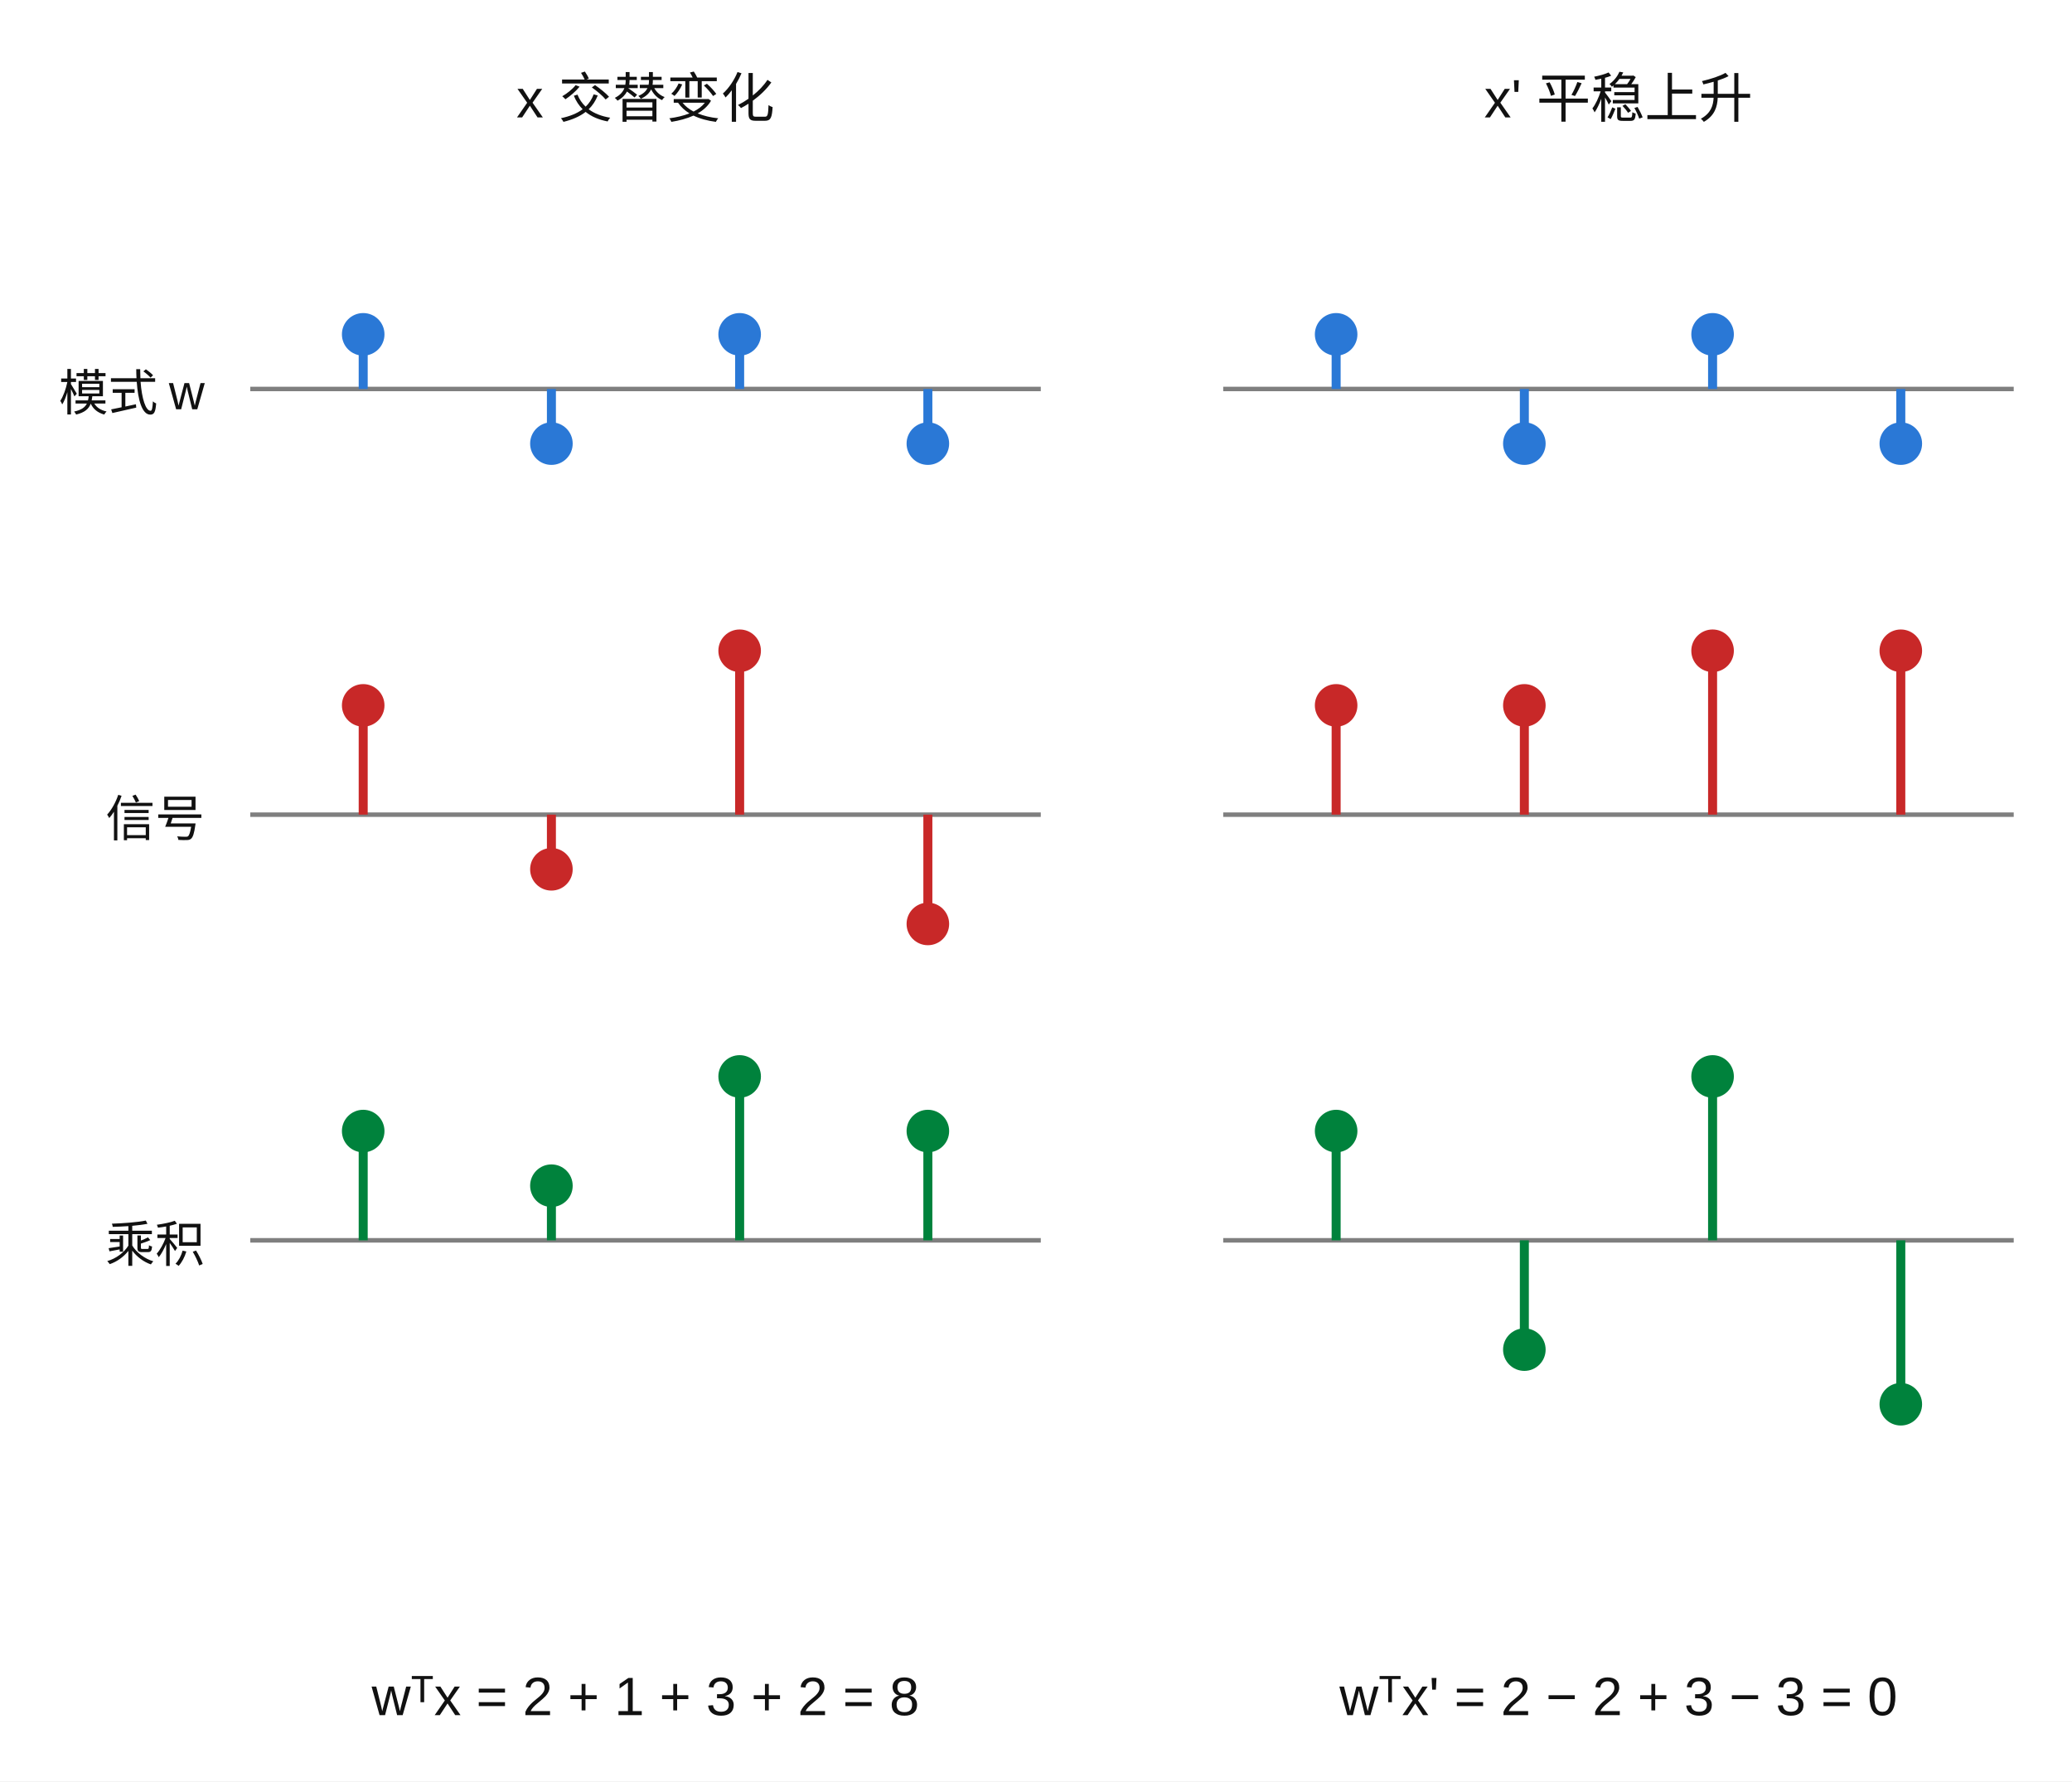
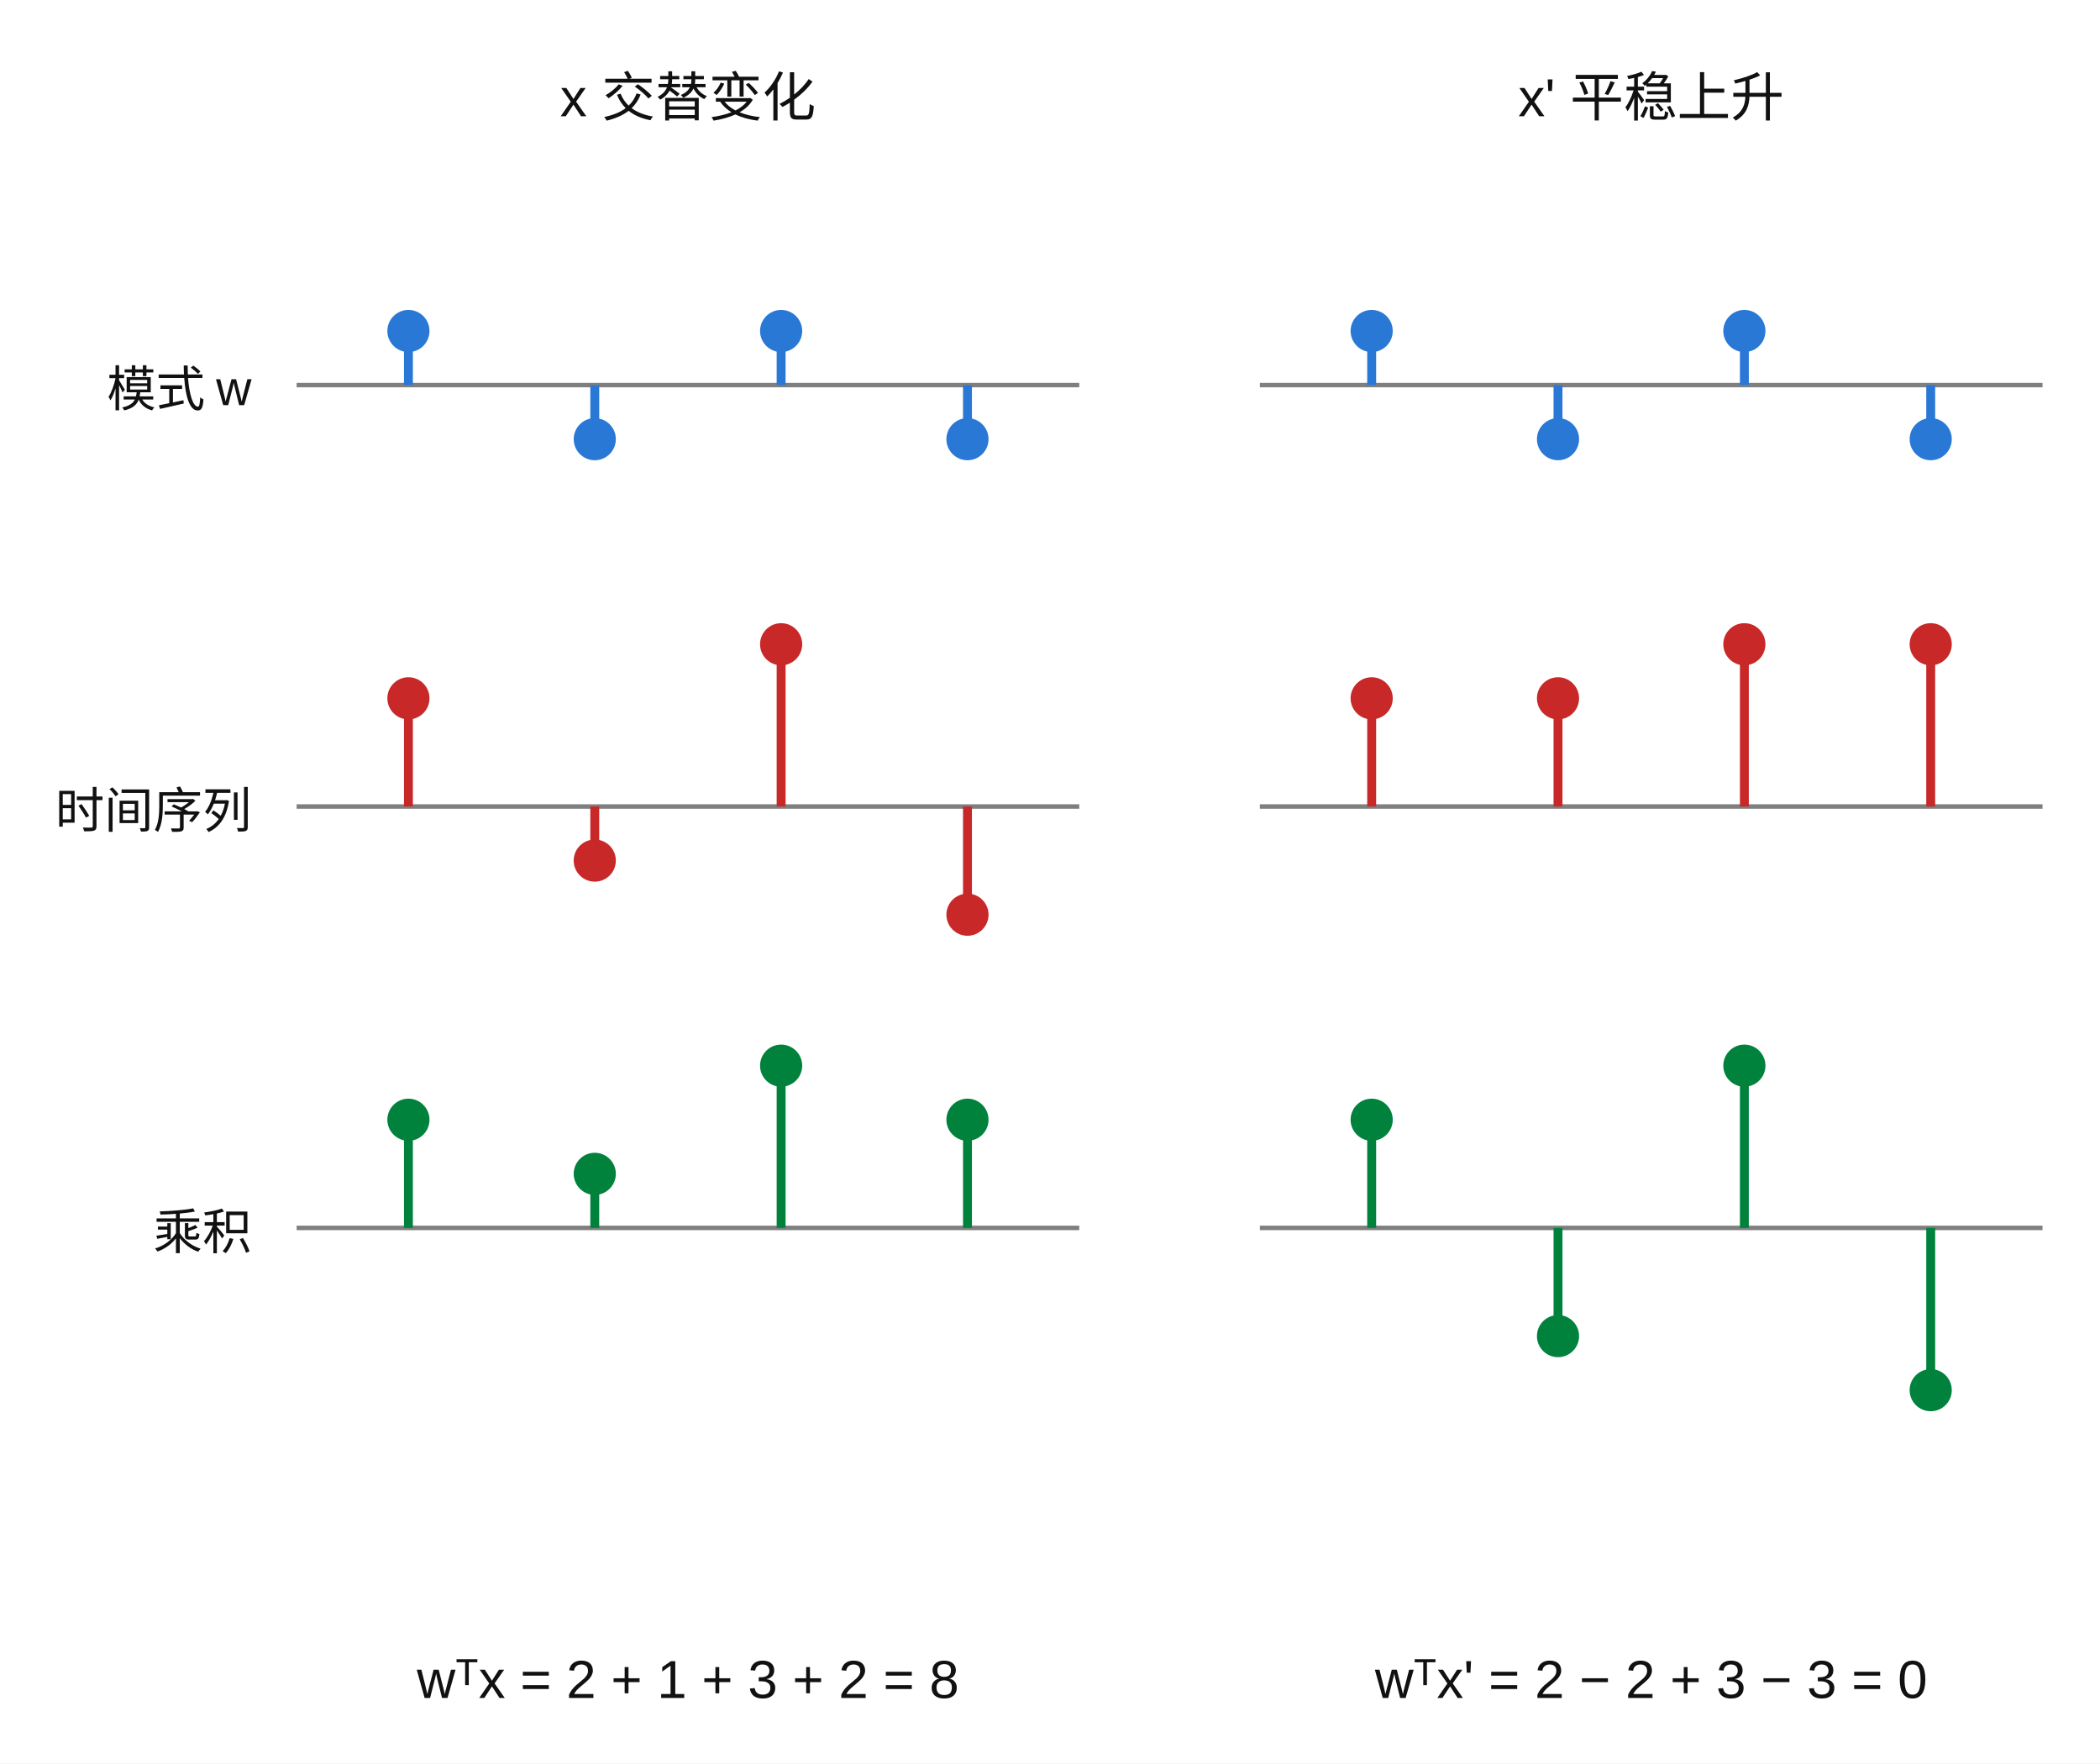
- <svg xmlns="http://www.w3.org/2000/svg" width="506" height="435" viewBox="592.375 131.046 920 790.909">
-   <rect x="592.375" y="131.046" width="920" height="790.909" fill="#ffffff" />
+ <svg xmlns="http://www.w3.org/2000/svg" width="518" height="435" viewBox="570.466 131.046 941.818 790.909">
+   <rect x="570.466" y="131.046" width="941.818" height="790.909" fill="#ffffff" />
  <path d="M703.5 303.75C820.5 303.75 937.5 303.75 1054.5 303.75" fill="none" stroke="#7f7f7f" stroke-width="2" stroke-linejoin="round" stroke-linecap="butt" />
  <path d="M753.64 303.75C753.64 295.66 753.64 287.58 753.64 279.49" fill="none" stroke="#2a78d6" stroke-width="4" stroke-linejoin="round" stroke-linecap="butt" />
  <path d="M763.09 279.49C763.09 274.27 758.86 270.04 753.64 270.04C748.42 270.04 744.19 274.27 744.19 279.49C744.19 284.71 748.42 288.94 753.64 288.94C758.86 288.94 763.09 284.71 763.09 279.49" fill="#2a78d6" />
  <path d="M837.21 303.75C837.21 311.84 837.21 319.92 837.21 328.01" fill="none" stroke="#2a78d6" stroke-width="4" stroke-linejoin="round" stroke-linecap="butt" />
  <path d="M846.66 328.01C846.66 322.79 842.43 318.56 837.21 318.56C832 318.56 827.76 322.79 827.76 328.01C827.76 333.23 832 337.46 837.21 337.46C842.43 337.46 846.66 333.23 846.66 328.01" fill="#2a78d6" />
  <path d="M920.79 303.75C920.79 295.66 920.79 287.58 920.79 279.49" fill="none" stroke="#2a78d6" stroke-width="4" stroke-linejoin="round" stroke-linecap="butt" />
  <path d="M930.24 279.49C930.24 274.27 926 270.04 920.79 270.04C915.57 270.04 911.34 274.27 911.34 279.49C911.34 284.71 915.57 288.94 920.79 288.94C926 288.94 930.24 284.71 930.24 279.49" fill="#2a78d6" />
  <path d="M1004.36 303.75C1004.36 311.84 1004.36 319.92 1004.36 328.01" fill="none" stroke="#2a78d6" stroke-width="4" stroke-linejoin="round" stroke-linecap="butt" />
  <path d="M1013.81 328.01C1013.81 322.79 1009.58 318.56 1004.36 318.56C999.14 318.56 994.91 322.79 994.91 328.01C994.91 333.23 999.14 337.46 1004.36 337.46C1009.58 337.46 1013.81 333.23 1013.81 328.01" fill="#2a78d6" />
  <path d="M703.5 492.75C820.5 492.75 937.5 492.75 1054.5 492.75" fill="none" stroke="#7f7f7f" stroke-width="2" stroke-linejoin="round" stroke-linecap="butt" />
  <path d="M753.64 492.75C753.64 476.58 753.64 460.41 753.64 444.23" fill="none" stroke="#c82828" stroke-width="4" stroke-linejoin="round" stroke-linecap="butt" />
  <path d="M763.09 444.23C763.09 439.02 758.86 434.78 753.64 434.78C748.42 434.78 744.19 439.02 744.19 444.23C744.19 449.45 748.42 453.68 753.64 453.68C758.86 453.68 763.09 449.45 763.09 444.23" fill="#c82828" />
  <path d="M837.21 492.75C837.21 500.84 837.21 508.92 837.21 517.01" fill="none" stroke="#c82828" stroke-width="4" stroke-linejoin="round" stroke-linecap="butt" />
  <path d="M846.66 517.01C846.66 511.79 842.43 507.56 837.21 507.56C832 507.56 827.76 511.79 827.76 517.01C827.76 522.23 832 526.46 837.21 526.46C842.43 526.46 846.66 522.23 846.66 517.01" fill="#c82828" />
  <path d="M920.79 492.75C920.79 468.49 920.79 444.23 920.79 419.98" fill="none" stroke="#c82828" stroke-width="4" stroke-linejoin="round" stroke-linecap="butt" />
  <path d="M930.24 419.98C930.24 414.76 926 410.53 920.79 410.53C915.57 410.53 911.34 414.76 911.34 419.98C911.34 425.2 915.57 429.43 920.79 429.43C926 429.43 930.24 425.2 930.24 419.98" fill="#c82828" />
  <path d="M1004.36 492.75C1004.36 508.92 1004.36 525.09 1004.36 541.27" fill="none" stroke="#c82828" stroke-width="4" stroke-linejoin="round" stroke-linecap="butt" />
  <path d="M1013.81 541.27C1013.81 536.05 1009.58 531.82 1004.36 531.82C999.14 531.82 994.91 536.05 994.91 541.27C994.91 546.48 999.14 550.72 1004.36 550.72C1009.58 550.72 1013.81 546.48 1013.81 541.27" fill="#c82828" />
  <path d="M703.5 681.75C820.5 681.75 937.5 681.75 1054.5 681.75" fill="none" stroke="#7f7f7f" stroke-width="2" stroke-linejoin="round" stroke-linecap="butt" />
  <path d="M753.64 681.75C753.64 665.58 753.64 649.41 753.64 633.23" fill="none" stroke="#00823c" stroke-width="4" stroke-linejoin="round" stroke-linecap="butt" />
  <path d="M763.09 633.23C763.09 628.02 758.86 623.78 753.64 623.78C748.42 623.78 744.19 628.02 744.19 633.23C744.19 638.45 748.42 642.68 753.64 642.68C758.86 642.68 763.09 638.45 763.09 633.23" fill="#00823c" />
  <path d="M837.21 681.75C837.21 673.66 837.21 665.58 837.21 657.49" fill="none" stroke="#00823c" stroke-width="4" stroke-linejoin="round" stroke-linecap="butt" />
  <path d="M846.66 657.49C846.66 652.27 842.43 648.04 837.21 648.04C832 648.04 827.76 652.27 827.76 657.49C827.76 662.71 832 666.94 837.21 666.94C842.43 666.94 846.66 662.71 846.66 657.49" fill="#00823c" />
  <path d="M920.79 681.75C920.79 657.49 920.79 633.23 920.79 608.98" fill="none" stroke="#00823c" stroke-width="4" stroke-linejoin="round" stroke-linecap="butt" />
  <path d="M930.24 608.98C930.24 603.76 926 599.53 920.79 599.53C915.57 599.53 911.34 603.76 911.34 608.98C911.34 614.2 915.57 618.43 920.79 618.43C926 618.43 930.24 614.2 930.24 608.98" fill="#00823c" />
  <path d="M1004.36 681.75C1004.36 665.58 1004.36 649.41 1004.36 633.23" fill="none" stroke="#00823c" stroke-width="4" stroke-linejoin="round" stroke-linecap="butt" />
  <path d="M1013.81 633.23C1013.81 628.02 1009.58 623.78 1004.36 623.78C999.14 623.78 994.91 628.02 994.91 633.23C994.91 638.45 999.14 642.68 1004.36 642.68C1009.58 642.68 1013.81 638.45 1013.81 633.23" fill="#00823c" />
  <text x="879" y="884.25" font-size="24" font-family="Arial, Helvetica, 'Liberation Sans', 'Nimbus Sans', 'Noto Sans CJK SC', 'Microsoft YaHei', 'PingFang SC', sans-serif" fill="#111111" text-anchor="middle" dominant-baseline="central">wᵀx = 2 + 1 + 3 + 2 = 8</text>
  <path d="M1135.5 303.75C1252.5 303.75 1369.5 303.75 1486.5 303.75" fill="none" stroke="#7f7f7f" stroke-width="2" stroke-linejoin="round" stroke-linecap="butt" />
  <path d="M1185.64 303.75C1185.64 295.66 1185.64 287.58 1185.64 279.49" fill="none" stroke="#2a78d6" stroke-width="4" stroke-linejoin="round" stroke-linecap="butt" />
  <path d="M1195.09 279.49C1195.09 274.27 1190.86 270.04 1185.64 270.04C1180.42 270.04 1176.19 274.27 1176.19 279.49C1176.19 284.71 1180.42 288.94 1185.64 288.94C1190.86 288.94 1195.09 284.71 1195.09 279.49" fill="#2a78d6" />
  <path d="M1269.21 303.75C1269.21 311.84 1269.21 319.92 1269.21 328.01" fill="none" stroke="#2a78d6" stroke-width="4" stroke-linejoin="round" stroke-linecap="butt" />
  <path d="M1278.66 328.01C1278.66 322.79 1274.43 318.56 1269.21 318.56C1264 318.56 1259.76 322.79 1259.76 328.01C1259.76 333.23 1264 337.46 1269.21 337.46C1274.43 337.46 1278.66 333.23 1278.66 328.01" fill="#2a78d6" />
  <path d="M1352.79 303.75C1352.79 295.66 1352.79 287.58 1352.79 279.49" fill="none" stroke="#2a78d6" stroke-width="4" stroke-linejoin="round" stroke-linecap="butt" />
  <path d="M1362.24 279.49C1362.24 274.27 1358 270.04 1352.79 270.04C1347.57 270.04 1343.34 274.27 1343.34 279.49C1343.34 284.71 1347.57 288.94 1352.79 288.94C1358 288.94 1362.24 284.71 1362.24 279.49" fill="#2a78d6" />
  <path d="M1436.36 303.75C1436.36 311.84 1436.36 319.92 1436.36 328.01" fill="none" stroke="#2a78d6" stroke-width="4" stroke-linejoin="round" stroke-linecap="butt" />
  <path d="M1445.81 328.01C1445.81 322.79 1441.58 318.56 1436.36 318.56C1431.14 318.56 1426.91 322.79 1426.91 328.01C1426.91 333.23 1431.14 337.46 1436.36 337.46C1441.58 337.46 1445.81 333.23 1445.81 328.01" fill="#2a78d6" />
  <path d="M1135.5 492.75C1252.5 492.75 1369.5 492.75 1486.5 492.75" fill="none" stroke="#7f7f7f" stroke-width="2" stroke-linejoin="round" stroke-linecap="butt" />
  <path d="M1185.64 492.75C1185.64 476.58 1185.64 460.41 1185.64 444.23" fill="none" stroke="#c82828" stroke-width="4" stroke-linejoin="round" stroke-linecap="butt" />
  <path d="M1195.09 444.23C1195.09 439.02 1190.86 434.78 1185.64 434.78C1180.42 434.78 1176.19 439.02 1176.19 444.23C1176.19 449.45 1180.42 453.68 1185.64 453.68C1190.86 453.68 1195.09 449.45 1195.09 444.23" fill="#c82828" />
  <path d="M1269.21 492.75C1269.21 476.58 1269.21 460.41 1269.21 444.23" fill="none" stroke="#c82828" stroke-width="4" stroke-linejoin="round" stroke-linecap="butt" />
  <path d="M1278.66 444.23C1278.66 439.02 1274.43 434.78 1269.21 434.78C1264 434.78 1259.76 439.02 1259.76 444.23C1259.76 449.45 1264 453.68 1269.21 453.68C1274.43 453.68 1278.66 449.45 1278.66 444.23" fill="#c82828" />
  <path d="M1352.79 492.75C1352.79 468.49 1352.79 444.23 1352.79 419.98" fill="none" stroke="#c82828" stroke-width="4" stroke-linejoin="round" stroke-linecap="butt" />
  <path d="M1362.24 419.98C1362.24 414.76 1358 410.53 1352.79 410.53C1347.57 410.53 1343.34 414.76 1343.34 419.98C1343.34 425.2 1347.57 429.43 1352.79 429.43C1358 429.43 1362.24 425.2 1362.24 419.98" fill="#c82828" />
  <path d="M1436.36 492.75C1436.36 468.49 1436.36 444.23 1436.36 419.98" fill="none" stroke="#c82828" stroke-width="4" stroke-linejoin="round" stroke-linecap="butt" />
  <path d="M1445.81 419.98C1445.81 414.76 1441.58 410.53 1436.36 410.53C1431.14 410.53 1426.91 414.76 1426.91 419.98C1426.91 425.2 1431.14 429.43 1436.36 429.43C1441.58 429.43 1445.81 425.2 1445.81 419.98" fill="#c82828" />
  <path d="M1135.5 681.75C1252.5 681.75 1369.5 681.75 1486.5 681.75" fill="none" stroke="#7f7f7f" stroke-width="2" stroke-linejoin="round" stroke-linecap="butt" />
  <path d="M1185.64 681.75C1185.64 665.58 1185.64 649.41 1185.64 633.23" fill="none" stroke="#00823c" stroke-width="4" stroke-linejoin="round" stroke-linecap="butt" />
  <path d="M1195.09 633.23C1195.09 628.02 1190.86 623.78 1185.64 623.78C1180.42 623.78 1176.19 628.02 1176.19 633.23C1176.19 638.45 1180.42 642.68 1185.64 642.68C1190.86 642.68 1195.09 638.45 1195.09 633.23" fill="#00823c" />
  <path d="M1269.21 681.75C1269.21 697.92 1269.21 714.09 1269.21 730.27" fill="none" stroke="#00823c" stroke-width="4" stroke-linejoin="round" stroke-linecap="butt" />
  <path d="M1278.66 730.27C1278.66 725.05 1274.43 720.82 1269.21 720.82C1264 720.82 1259.76 725.05 1259.76 730.27C1259.76 735.48 1264 739.72 1269.21 739.72C1274.43 739.72 1278.66 735.48 1278.66 730.27" fill="#00823c" />
  <path d="M1352.79 681.75C1352.79 657.49 1352.79 633.23 1352.79 608.98" fill="none" stroke="#00823c" stroke-width="4" stroke-linejoin="round" stroke-linecap="butt" />
  <path d="M1362.24 608.98C1362.24 603.76 1358 599.53 1352.79 599.53C1347.57 599.53 1343.34 603.76 1343.34 608.98C1343.34 614.2 1347.57 618.43 1352.79 618.43C1358 618.43 1362.24 614.2 1362.24 608.98" fill="#00823c" />
  <path d="M1436.36 681.75C1436.36 706.01 1436.36 730.27 1436.36 754.52" fill="none" stroke="#00823c" stroke-width="4" stroke-linejoin="round" stroke-linecap="butt" />
  <path d="M1445.81 754.52C1445.81 749.3 1441.58 745.07 1436.36 745.07C1431.14 745.07 1426.91 749.3 1426.91 754.52C1426.91 759.74 1431.14 763.97 1436.36 763.97C1441.58 763.97 1445.81 759.74 1445.81 754.52" fill="#00823c" />
  <text x="1311" y="884.25" font-size="24" font-family="Arial, Helvetica, 'Liberation Sans', 'Nimbus Sans', 'Noto Sans CJK SC', 'Microsoft YaHei', 'PingFang SC', sans-serif" fill="#111111" text-anchor="middle" dominant-baseline="central">wᵀx' = 2 − 2 + 3 − 3 = 0</text>
  <text x="879" y="168.75" font-size="24" font-family="Arial, Helvetica, 'Liberation Sans', 'Nimbus Sans', 'Noto Sans CJK SC', 'Microsoft YaHei', 'PingFang SC', sans-serif" fill="#111111" text-anchor="middle" dominant-baseline="central">x 交替变化</text>
  <text x="1311" y="168.75" font-size="24" font-family="Arial, Helvetica, 'Liberation Sans', 'Nimbus Sans', 'Noto Sans CJK SC', 'Microsoft YaHei', 'PingFang SC', sans-serif" fill="#111111" text-anchor="middle" dominant-baseline="central">x' 平稳上升</text>
  <text x="683.25" y="303.75" font-size="22" font-family="Arial, Helvetica, 'Liberation Sans', 'Nimbus Sans', 'Noto Sans CJK SC', 'Microsoft YaHei', 'PingFang SC', sans-serif" fill="#111111" text-anchor="end" dominant-baseline="central">模式 w</text>
-   <text x="683.25" y="492.75" font-size="22" font-family="Arial, Helvetica, 'Liberation Sans', 'Nimbus Sans', 'Noto Sans CJK SC', 'Microsoft YaHei', 'PingFang SC', sans-serif" fill="#111111" text-anchor="end" dominant-baseline="central">信号</text>
+   <text x="683.25" y="492.75" font-size="22" font-family="Arial, Helvetica, 'Liberation Sans', 'Nimbus Sans', 'Noto Sans CJK SC', 'Microsoft YaHei', 'PingFang SC', sans-serif" fill="#111111" text-anchor="end" dominant-baseline="central">时间序列</text>
  <text x="683.25" y="681.75" font-size="22" font-family="Arial, Helvetica, 'Liberation Sans', 'Nimbus Sans', 'Noto Sans CJK SC', 'Microsoft YaHei', 'PingFang SC', sans-serif" fill="#111111" text-anchor="end" dominant-baseline="central">乘积</text>
</svg>
